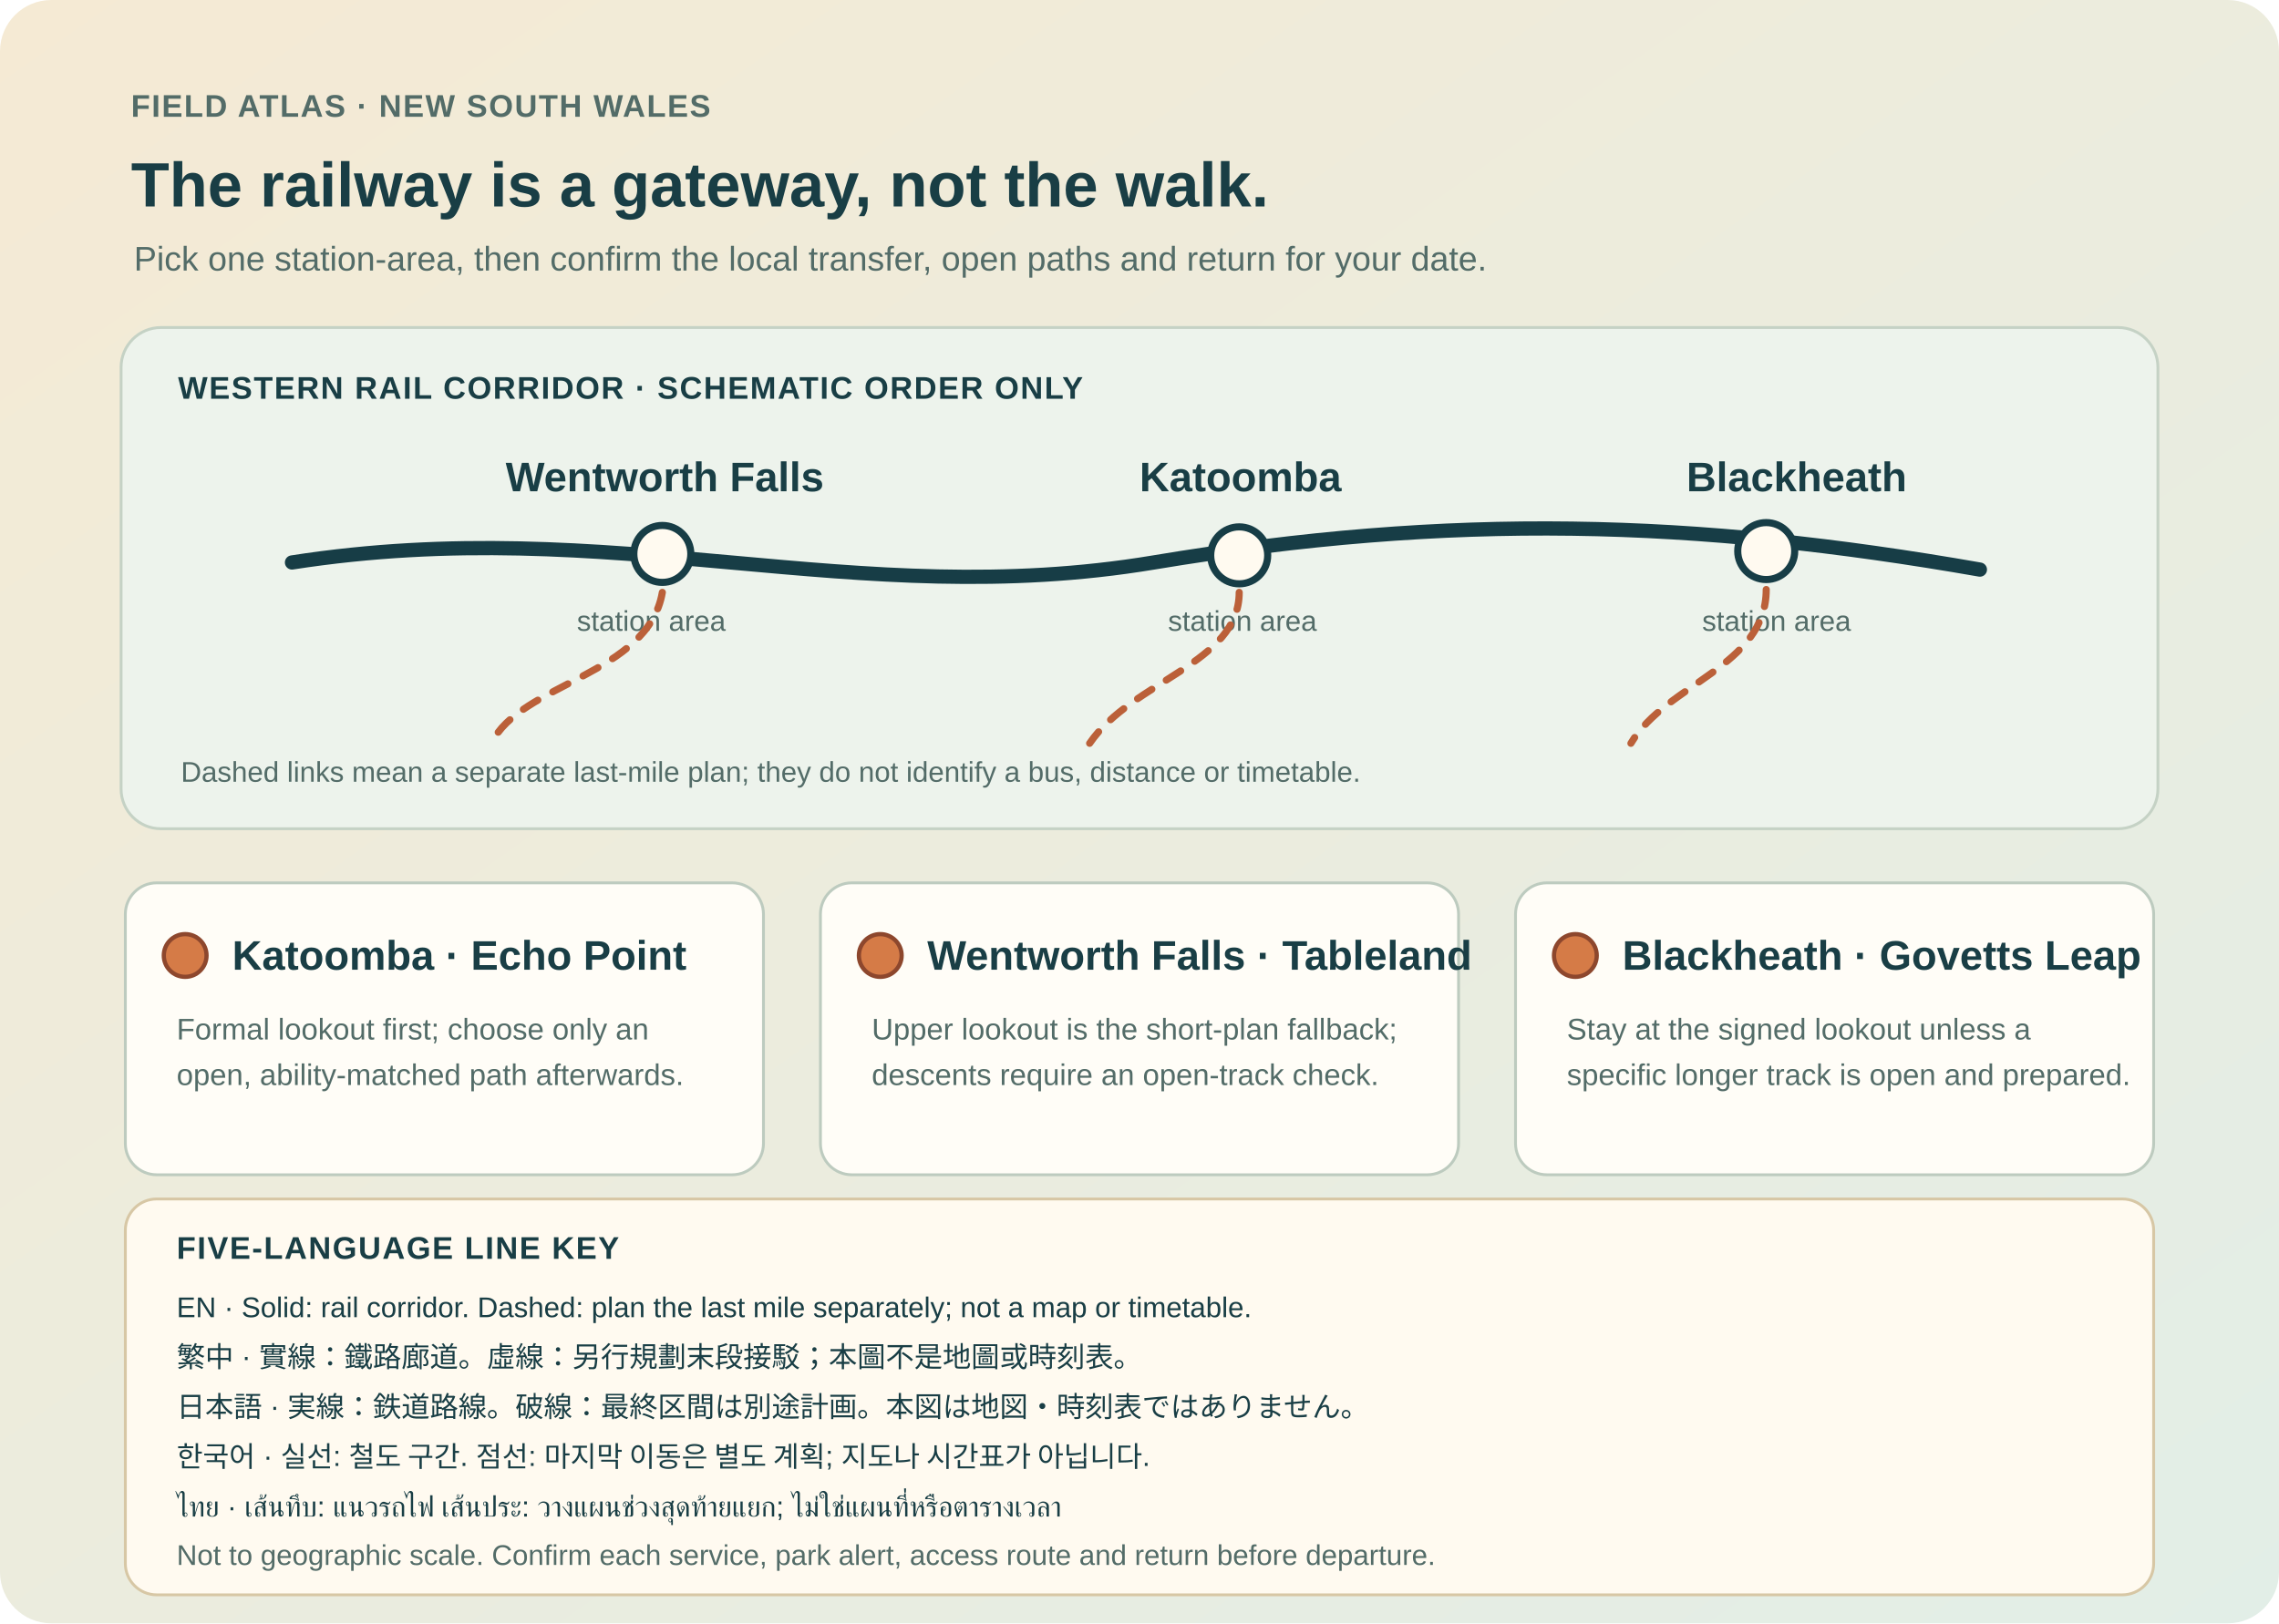
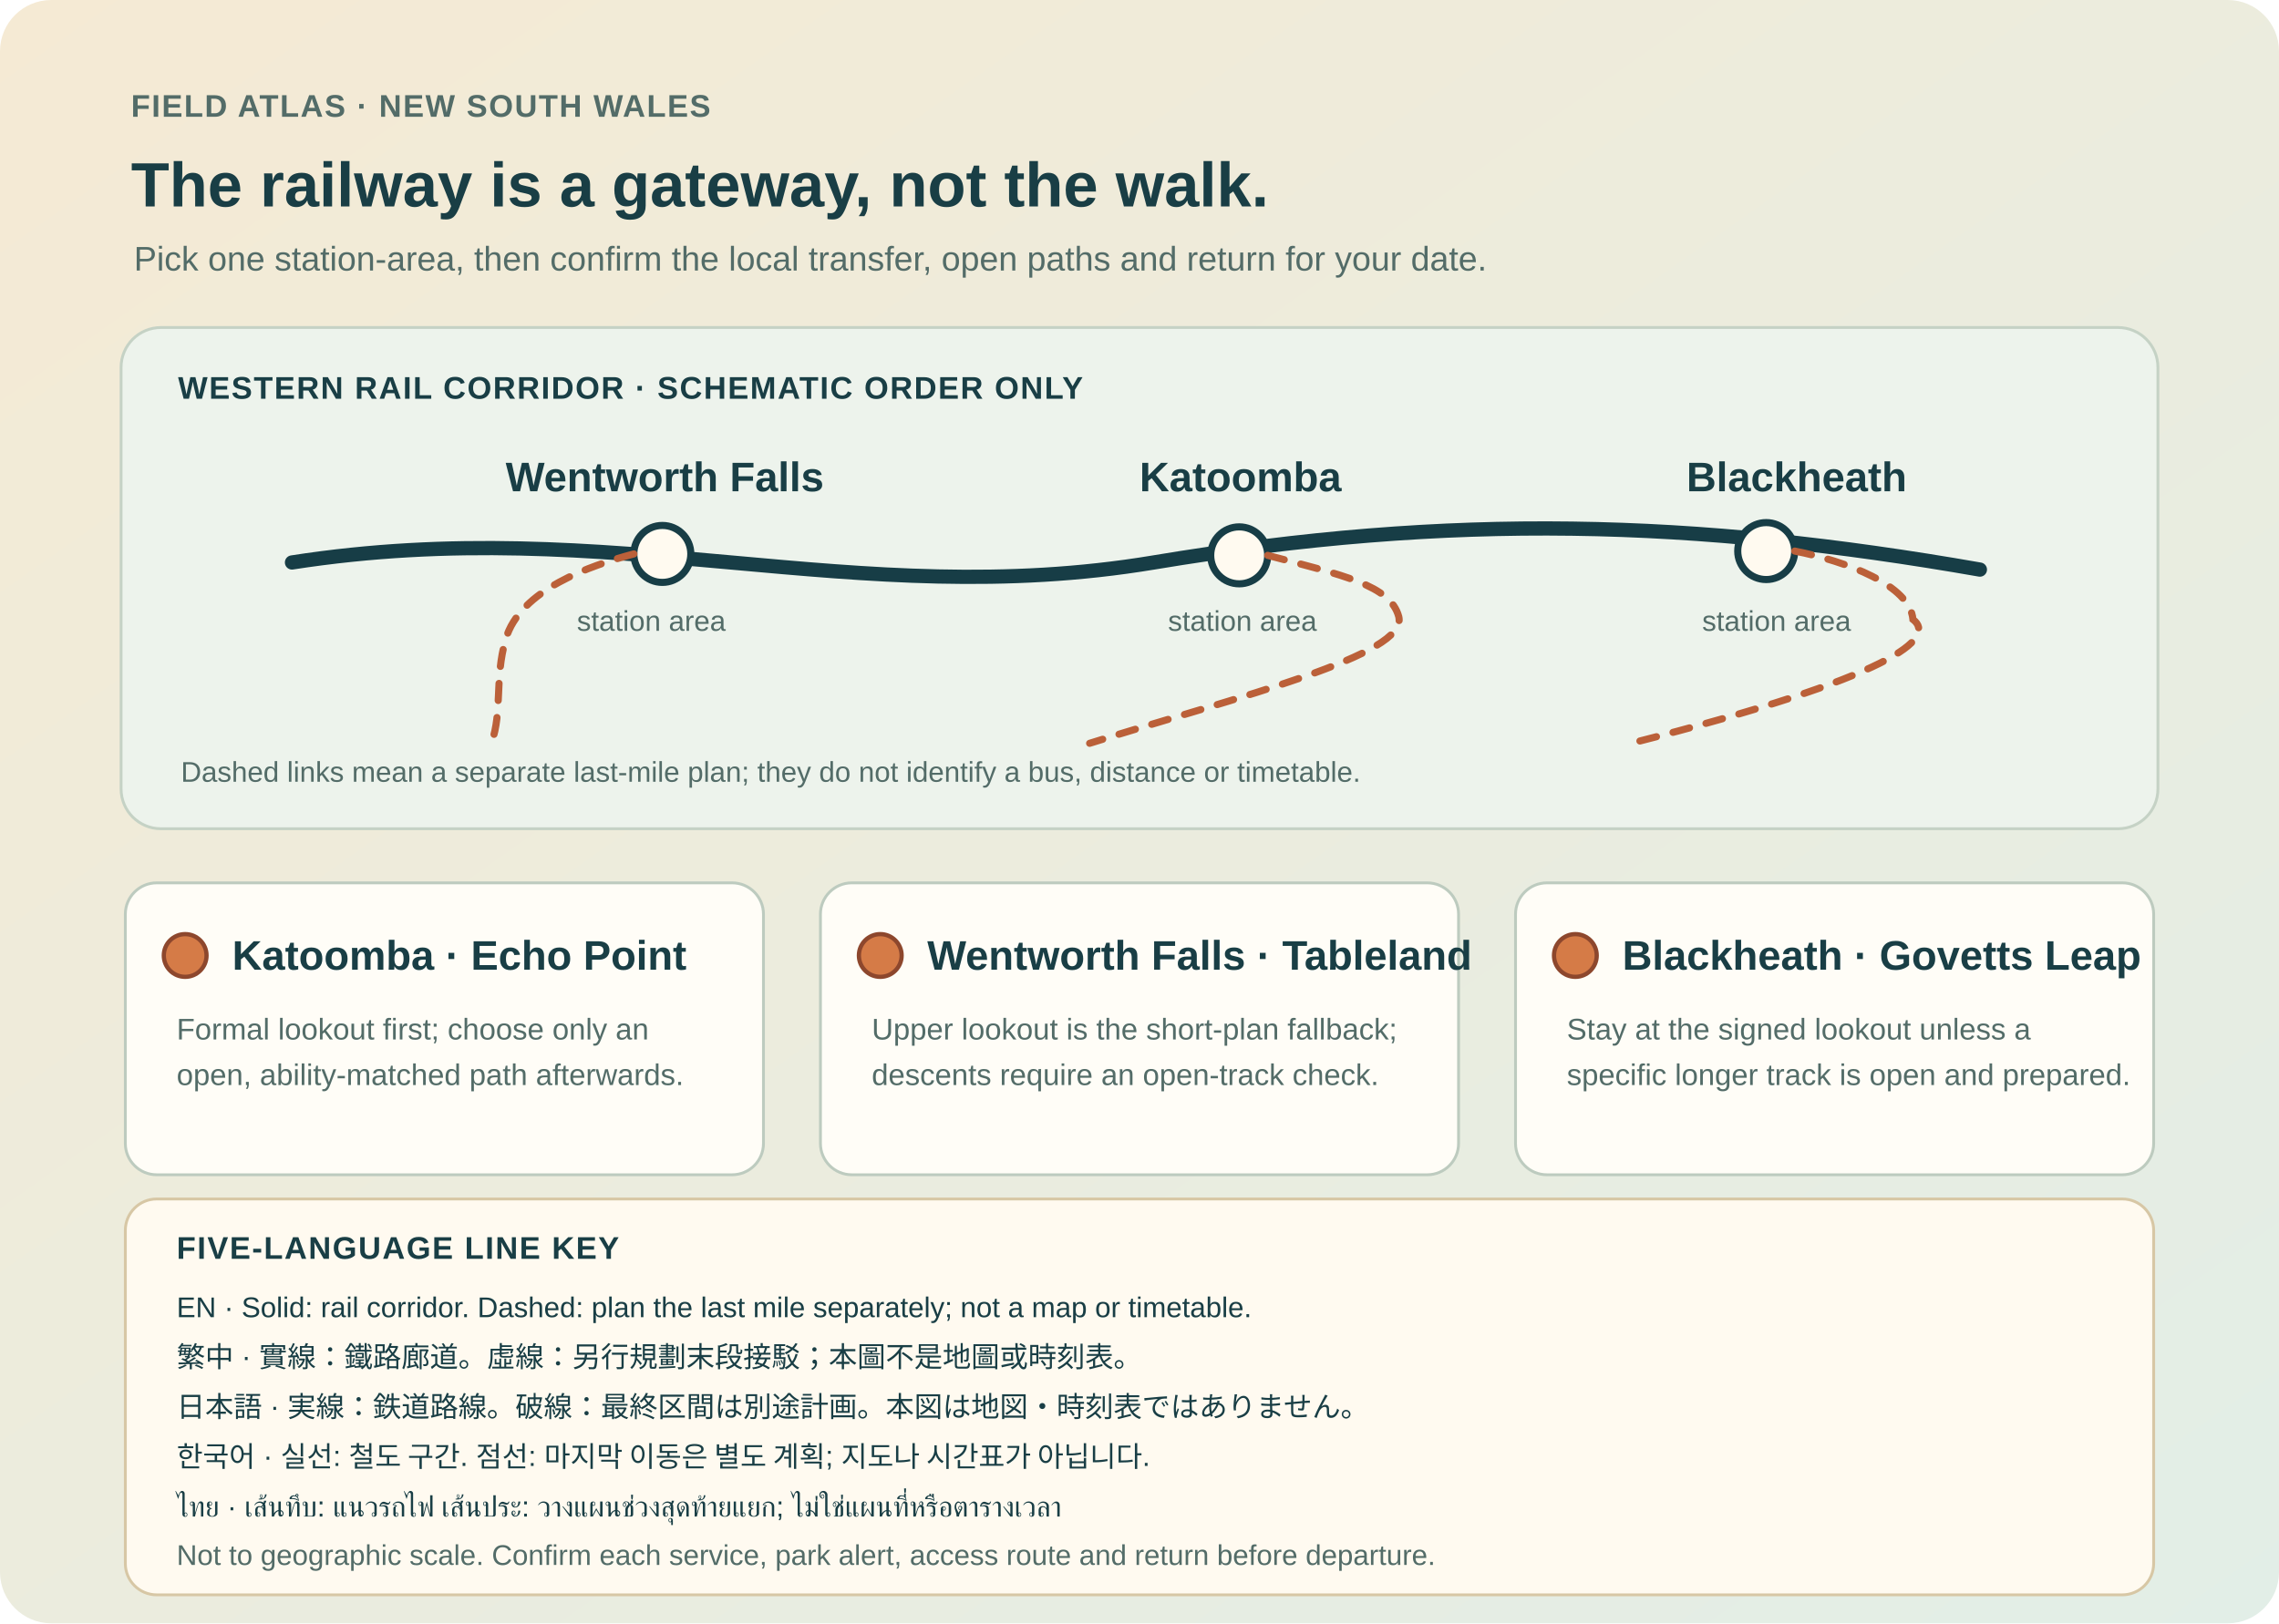
<svg xmlns="http://www.w3.org/2000/svg" width="1600" height="1140" viewBox="0 0 1600 1140" role="img" aria-labelledby="title desc">
  <defs>
    <linearGradient id="sky" x1="0" y1="0" x2="1" y2="1">
      <stop offset="0" stop-color="#f5ead4" />
      <stop offset="1" stop-color="#e2eee7" />
    </linearGradient>
    <style>
      .ink{fill:#193e45;font-family:Arial,Helvetica,sans-serif}.muted{fill:#536c68;font-family:Arial,Helvetica,sans-serif}.small{font-size:20px}.body{font-size:24px}.label{font-size:22px;font-weight:700;letter-spacing:1px}.title{font-size:44px;font-weight:700}.cardtitle{font-size:29px;font-weight:700}.cardcopy{font-size:21px}.legend{font-size:20px}.station{fill:#fffaf0;stroke:#173d46;stroke-width:5}.hub{fill:#d57b47;stroke:#8d472d;stroke-width:3}.card{fill:#fffdf7;stroke:#bdcbbf;stroke-width:2}.rail{fill:none;stroke:#173d46;stroke-width:10;stroke-linecap:round}.transfer{fill:none;stroke:#bb6039;stroke-width:5;stroke-dasharray:12 12;stroke-linecap:round}.rule{stroke:#bdcbbf;stroke-width:2}
    </style>
  </defs>
  <rect width="1600" height="1140" rx="36" fill="url(#sky)" />
  <text class="muted label" x="92" y="82">FIELD ATLAS · NEW SOUTH WALES</text>
  <text class="ink title" x="92" y="145">The railway is a gateway, not the walk.</text>
  <text class="muted body" x="94" y="190">Pick one station-area, then confirm the local transfer, open paths and return for your date.</text>
  <rect x="85" y="230" width="1430" height="352" rx="28" fill="#edf3ec" stroke="#c5d2c5" stroke-width="2" />
  <text class="ink label" x="125" y="280">WESTERN RAIL CORRIDOR · SCHEMATIC ORDER ONLY</text>
  <path class="rail" d="M205 395 C430 360 600 430 810 395 S1190 365 1390 400" />
  <circle class="station" cx="465" cy="389" r="20" />
  <circle class="station" cx="870" cy="390" r="20" />
  <circle class="station" cx="1240" cy="387" r="20" />
  <text class="ink cardtitle" x="355" y="345">Wentworth Falls</text>
  <text class="muted small" x="405" y="443">station area</text>
  <text class="ink cardtitle" x="800" y="345">Katoomba</text>
  <text class="muted small" x="820" y="443">station area</text>
  <text class="ink cardtitle" x="1184" y="345">Blackheath</text>
  <text class="muted small" x="1195" y="443">station area</text>
-   <path class="transfer" d="M465 416 C455 474 365 480 345 522" />
-   <path class="transfer" d="M870 416 C870 466 795 478 765 522" />
-   <path class="transfer" d="M1240 414 C1240 468 1170 480 1145 522" />
+   <path class="transfer" d="M445 389 C415 397 365 414 355 449 C347 477 353 499 345 522" />
+   <path class="transfer" d="M890 390 C943 404 976 411 982 433 C989 460 870 489 765 522" />
+   <path class="transfer" d="M1260 387 C1296 394 1341 411 1343 435 C1360 448 1330 475 1145 522" />
  <text class="muted small" x="127" y="549">Dashed links mean a separate last-mile plan; they do not identify a bus, distance or timetable.</text>
  <g>
    <rect class="card" x="88" y="620" width="448" height="205" rx="22" />
    <circle class="hub" cx="130" cy="671" r="15" />
    <text class="ink cardtitle" x="163" y="681">Katoomba · Echo Point</text>
    <text class="muted cardcopy" x="124" y="730">Formal lookout first; choose only an</text>
    <text class="muted cardcopy" x="124" y="762">open, ability-matched path afterwards.</text>
    <rect class="card" x="576" y="620" width="448" height="205" rx="22" />
    <circle class="hub" cx="618" cy="671" r="15" />
    <text class="ink cardtitle" x="651" y="681">Wentworth Falls · Tableland</text>
    <text class="muted cardcopy" x="612" y="730">Upper lookout is the short-plan fallback;</text>
    <text class="muted cardcopy" x="612" y="762">descents require an open-track check.</text>
    <rect class="card" x="1064" y="620" width="448" height="205" rx="22" />
    <circle class="hub" cx="1106" cy="671" r="15" />
    <text class="ink cardtitle" x="1139" y="681">Blackheath · Govetts Leap</text>
    <text class="muted cardcopy" x="1100" y="730">Stay at the signed lookout unless a</text>
    <text class="muted cardcopy" x="1100" y="762">specific longer track is open and prepared.</text>
  </g>
  <rect x="88" y="842" width="1424" height="278" rx="22" fill="#fffaf0" stroke="#d7c7a5" stroke-width="2" />
  <text class="ink label" x="124" y="884">FIVE-LANGUAGE LINE KEY</text>
  <text class="ink legend" x="124" y="925" lang="en">EN · Solid: rail corridor. Dashed: plan the last mile separately; not a map or timetable.</text>
  <text class="ink legend" x="124" y="960" lang="zh-Hant">繁中 · 實線：鐵路廊道。虛線：另行規劃末段接駁；本圖不是地圖或時刻表。</text>
  <text class="ink legend" x="124" y="995" lang="ja">日本語 · 実線：鉄道路線。破線：最終区間は別途計画。本図は地図・時刻表ではありません。</text>
  <text class="ink legend" x="124" y="1030" lang="ko">한국어 · 실선: 철도 구간. 점선: 마지막 이동은 별도 계획; 지도나 시간표가 아닙니다.</text>
  <text class="ink legend" x="124" y="1065" lang="th">ไทย · เส้นทึบ: แนวรถไฟ เส้นประ: วางแผนช่วงสุดท้ายแยก; ไม่ใช่แผนที่หรือตารางเวลา</text>
  <text class="muted small" x="124" y="1099">Not to geographic scale. Confirm each service, park alert, access route and return before departure.</text>
</svg>
